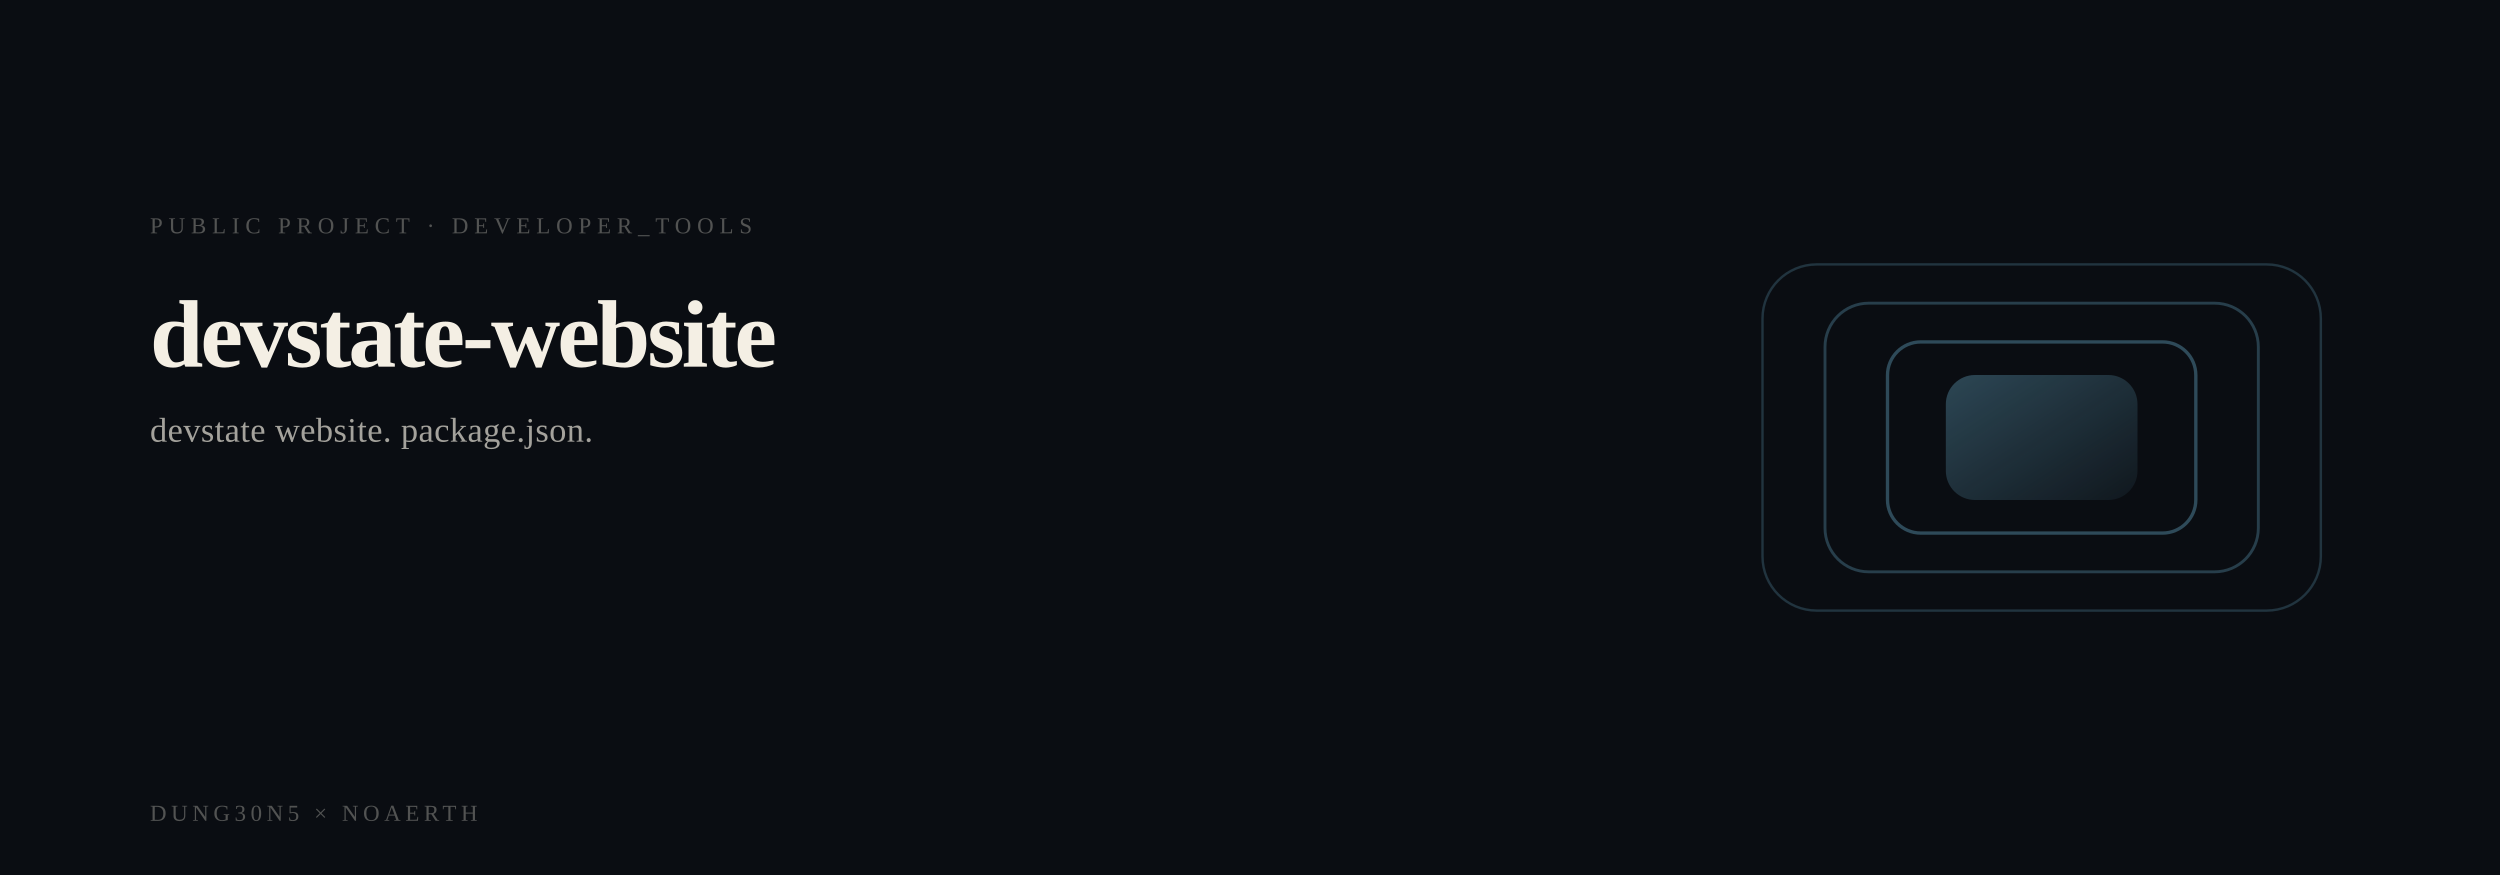
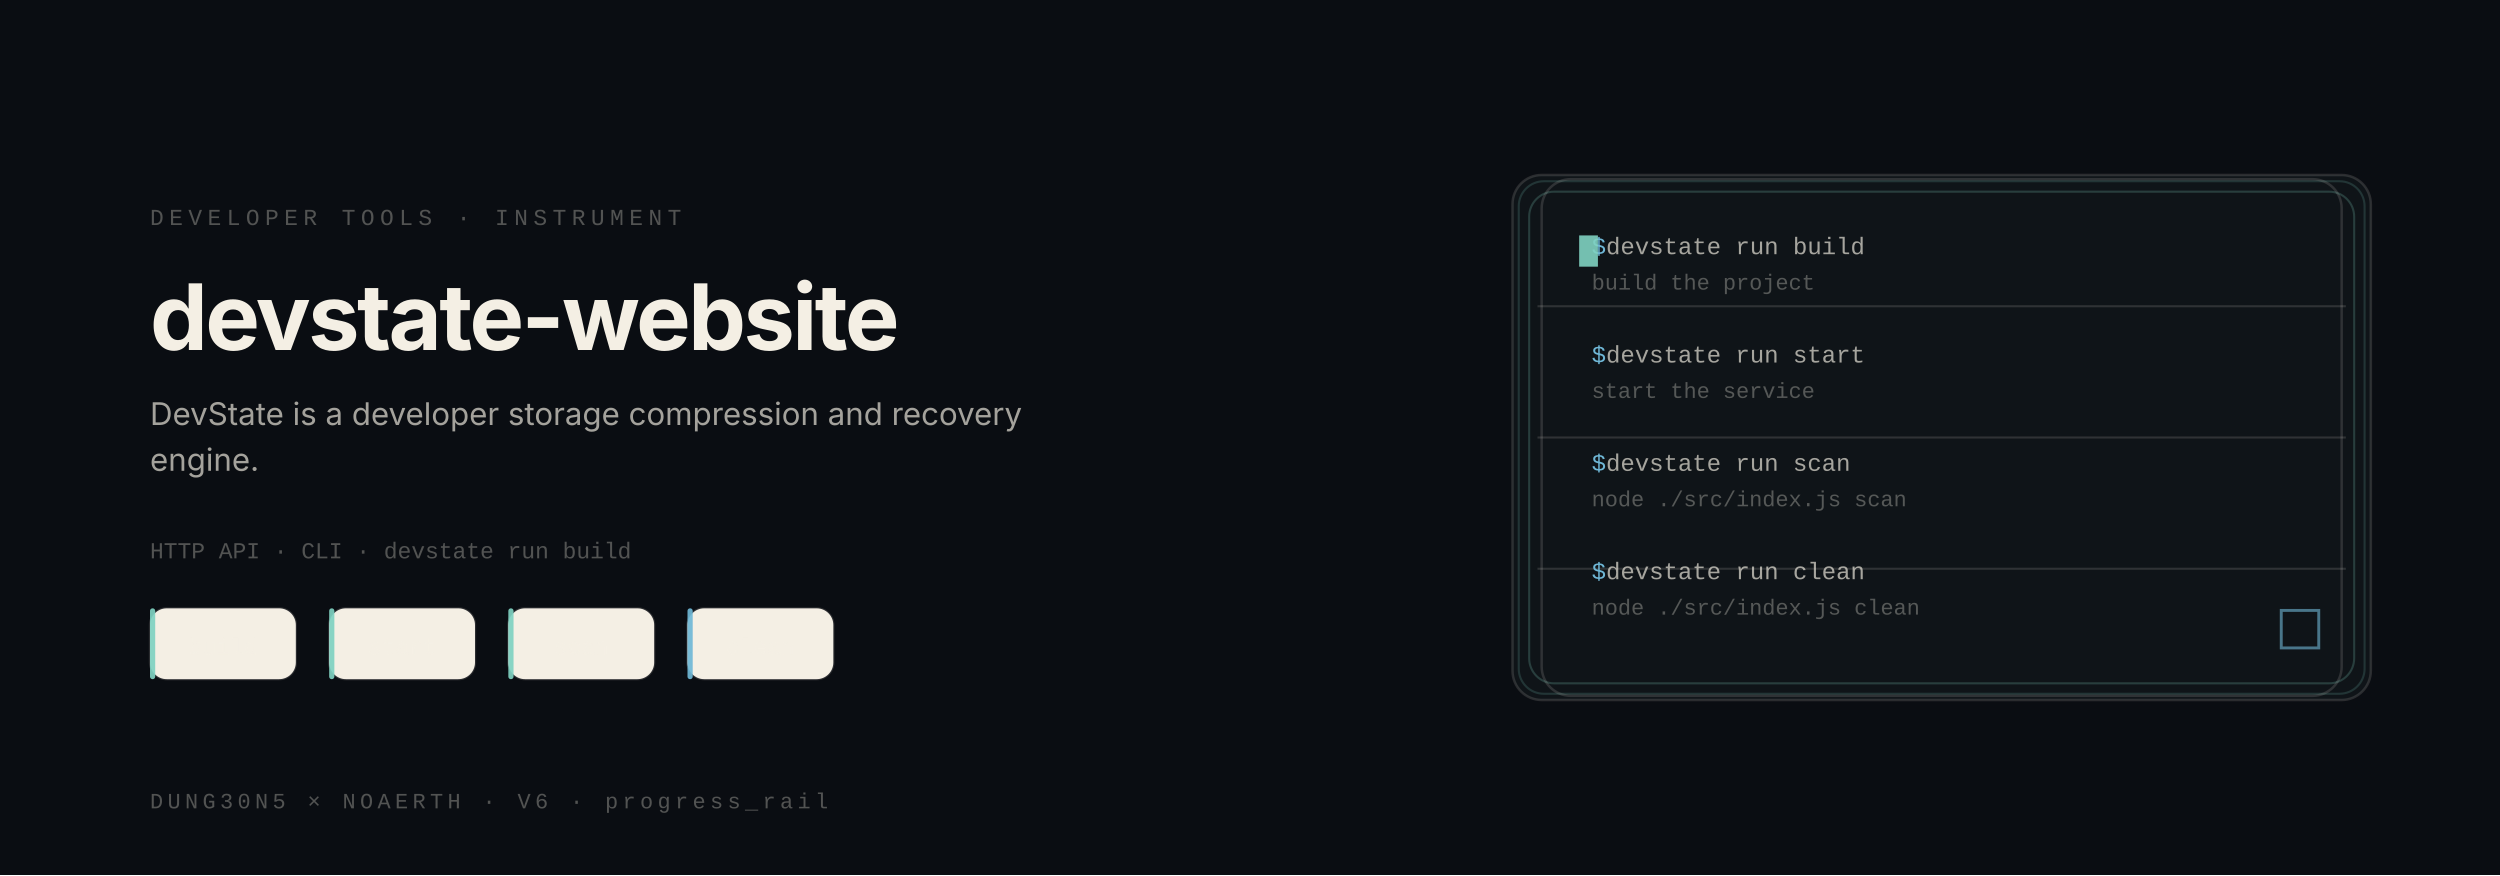
- <svg xmlns="http://www.w3.org/2000/svg" viewBox="0 0 1200 420" width="1200" height="420" role="img" aria-label="devstate-website: an orthogonal dependency lattice. Motion depicts a dependency graph resolves, packages install, the build advances.">
-   <defs>
-     <linearGradient id="hero-devstate-website-dark-a" x1="0" y1="0" x2="1" y2="1">
-       <stop offset="0" stop-color="#6fb7d6" stop-opacity="0.85" />
-       <stop offset="1" stop-color="#6fb7d6" stop-opacity="0.15" />
-     </linearGradient>
-   </defs>
+ <svg xmlns="http://www.w3.org/2000/svg" viewBox="0 0 1200 420" width="1200" height="420" role="img" aria-label="devstate-website: a cursor runs this project's real commands and output resolves">
  <rect width="1200" height="420" fill="#0a0d12" />
-   <rect x="906" y="164.12" width="148" height="91.76" rx="16" fill="none" stroke="#6fb7d6" stroke-width="1.60" opacity="0.36" />
-   <rect x="876" y="145.52" width="208" height="128.96" rx="21" fill="none" stroke="#6fb7d6" stroke-width="1.38" opacity="0.29" />
-   <rect x="846" y="126.92" width="268" height="166.16" rx="26" fill="none" stroke="#6fb7d6" stroke-width="1.16" opacity="0.23" />
-   <rect x="934" y="180" width="92" height="60" rx="14" fill="url(#hero-devstate-website-dark-a)" opacity="0.40" />
-   <text x="72" y="112" fill="#f4efe44f" font-size="11" letter-spacing="2.8">PUBLIC PROJECT · DEVELOPER_TOOLS</text>
-   <text x="72" y="176" fill="#f4efe4" font-size="46" font-weight="660" letter-spacing="-1.4">devstate-website</text>
-   <text x="72" y="212" fill="#f4efe4a8" font-size="16.5" letter-spacing="0.2">devstate website. package.json.</text>
-   <rect x="72" y="266" width="106" height="40" rx="9" fill="#f4efe4" fill-opacity="0.05" stroke="#f4efe424" stroke-width="1.1" opacity="0">
-     <animate attributeName="opacity" from="0" to="1" dur="0.5s" begin="0.50s" fill="freeze" />
-   </rect>
-   <rect x="72" y="266" width="2.5" height="40" rx="1.2" fill="#6fb7d6" opacity="0">
-     <animate attributeName="opacity" from="0" to="0.9" dur="0.5s" begin="0.50s" fill="freeze" />
-   </rect>
-   <text x="125" y="291" fill="#f4efe4" font-size="11.5" text-anchor="middle" font-family="ui-monospace,SFMono-Regular,Menlo,monospace" opacity="0">install<animate attributeName="opacity" from="0" to="1" dur="0.5s" begin="0.65s" fill="freeze" />
-   </text>
-   <rect x="194" y="266" width="106" height="40" rx="9" fill="#f4efe4" fill-opacity="0.05" stroke="#f4efe424" stroke-width="1.1" opacity="0">
-     <animate attributeName="opacity" from="0" to="1" dur="0.5s" begin="1.00s" fill="freeze" />
-   </rect>
-   <rect x="194" y="266" width="2.5" height="40" rx="1.2" fill="#6fb7d6" opacity="0">
-     <animate attributeName="opacity" from="0" to="0.9" dur="0.5s" begin="1.00s" fill="freeze" />
-   </rect>
-   <text x="247" y="291" fill="#f4efe4" font-size="11.5" text-anchor="middle" font-family="ui-monospace,SFMono-Regular,Menlo,monospace" opacity="0">resolve tree<animate attributeName="opacity" from="0" to="1" dur="0.5s" begin="1.15s" fill="freeze" />
-   </text>
-   <rect x="316" y="266" width="106" height="40" rx="9" fill="#f4efe4" fill-opacity="0.05" stroke="#f4efe424" stroke-width="1.1" opacity="0">
-     <animate attributeName="opacity" from="0" to="1" dur="0.5s" begin="1.50s" fill="freeze" />
-   </rect>
-   <rect x="316" y="266" width="2.5" height="40" rx="1.2" fill="#6fb7d6" opacity="0">
-     <animate attributeName="opacity" from="0" to="0.9" dur="0.5s" begin="1.50s" fill="freeze" />
-   </rect>
-   <text x="369" y="291" fill="#f4efe4" font-size="11.5" text-anchor="middle" font-family="ui-monospace,SFMono-Regular,Menlo,monospace" opacity="0">link<animate attributeName="opacity" from="0" to="1" dur="0.5s" begin="1.65s" fill="freeze" />
-   </text>
-   <rect x="438" y="266" width="106" height="40" rx="9" fill="#f4efe4" fill-opacity="0.05" stroke="#f4efe424" stroke-width="1.1" opacity="0">
-     <animate attributeName="opacity" from="0" to="1" dur="0.5s" begin="2.00s" fill="freeze" />
-   </rect>
-   <rect x="438" y="266" width="2.5" height="40" rx="1.2" fill="#e7c27a" opacity="0">
-     <animate attributeName="opacity" from="0" to="0.9" dur="0.5s" begin="2.00s" fill="freeze" />
-   </rect>
-   <text x="491" y="291" fill="#f4efe4" font-size="11.5" text-anchor="middle" font-family="ui-monospace,SFMono-Regular,Menlo,monospace" opacity="0">verify<animate attributeName="opacity" from="0" to="1" dur="0.5s" begin="2.15s" fill="freeze" />
-   </text>
-   <text x="72" y="394" fill="#f4efe44f" font-size="11" letter-spacing="2.2">DUNG30N5 × NOAERTH</text>
+   <text x="72" y="108" font-family="ui-monospace, SFMono-Regular, Menlo, Monaco, Consolas, 'Liberation Mono', monospace" font-size="11" letter-spacing="2.6" fill="#f4efe44f">DEVELOPER TOOLS · INSTRUMENT</text>
+   <text x="72" y="168" font-family="-apple-system, BlinkMacSystemFont, 'Segoe UI', Inter, Helvetica, Arial, sans-serif" font-size="44" font-weight="660" letter-spacing="-1.2" fill="#f4efe4">devstate-website</text>
+   <text x="72" y="204" font-family="-apple-system, BlinkMacSystemFont, 'Segoe UI', Inter, Helvetica, Arial, sans-serif" font-size="15" fill="#f4efe4a8">DevState is a developer storage compression and recovery</text>
+   <text x="72" y="226" font-family="-apple-system, BlinkMacSystemFont, 'Segoe UI', Inter, Helvetica, Arial, sans-serif" font-size="15" fill="#f4efe4a8">engine.</text>
+   <text x="72" y="268" font-family="ui-monospace, SFMono-Regular, Menlo, Monaco, Consolas, 'Liberation Mono', monospace" font-size="11" fill="#f4efe44f">HTTP API · CLI · devstate run build</text>
+   <rect x="72.0" y="292.0" width="70.0" height="34.0" rx="8" fill="#f4efe4" stroke="#f4efe424" stroke-width="1.1" />
+   <rect x="72.0" y="292.0" width="2.5" height="34.0" rx="1.2" fill="#7fd1c1" opacity="0.92" />
+   <text x="107.0" y="314" font-family="ui-monospace, SFMono-Regular, Menlo, Monaco, Consolas, 'Liberation Mono', monospace" font-size="11" fill="#f4efe4" fill-opacity="0.82" text-anchor="middle">build</text>
+   <rect x="158.0" y="292.0" width="70.0" height="34.0" rx="8" fill="#f4efe4" stroke="#f4efe424" stroke-width="1.1" />
+   <rect x="158.0" y="292.0" width="2.5" height="34.0" rx="1.2" fill="#7fd1c1" opacity="0.92" />
+   <text x="193.0" y="314" font-family="ui-monospace, SFMono-Regular, Menlo, Monaco, Consolas, 'Liberation Mono', monospace" font-size="11" fill="#f4efe4" fill-opacity="0.82" text-anchor="middle">start</text>
+   <rect x="244.0" y="292.0" width="70.0" height="34.0" rx="8" fill="#f4efe4" stroke="#f4efe424" stroke-width="1.1" />
+   <rect x="244.0" y="292.0" width="2.5" height="34.0" rx="1.2" fill="#7fd1c1" opacity="0.92" />
+   <text x="279.0" y="314" font-family="ui-monospace, SFMono-Regular, Menlo, Monaco, Consolas, 'Liberation Mono', monospace" font-size="11" fill="#f4efe4" fill-opacity="0.82" text-anchor="middle">scan</text>
+   <rect x="330.0" y="292.0" width="70.0" height="34.0" rx="8" fill="#f4efe4" stroke="#f4efe424" stroke-width="1.1" />
+   <rect x="330.0" y="292.0" width="2.5" height="34.0" rx="1.2" fill="#6fb7d6" opacity="0.92" />
+   <text x="365.0" y="314" font-family="ui-monospace, SFMono-Regular, Menlo, Monaco, Consolas, 'Liberation Mono', monospace" font-size="11" fill="#f4efe4" fill-opacity="0.82" text-anchor="middle">clean</text>
+   <rect x="726.0" y="84.0" width="412.0" height="252.0" rx="14" fill="#7fd1c1" fill-opacity="0.04" />
+   <rect x="729.0" y="87.0" width="406.0" height="246.0" rx="12" fill="none" stroke="#7fd1c1" stroke-width="1" stroke-opacity="0.18" />
+   <rect x="726.0" y="84.0" width="412.0" height="252.0" rx="14" fill="none" stroke="#f4efe424" stroke-width="1.2" />
+   <line x1="738.0" y1="147.0" x2="1126.0" y2="147.0" stroke="#f4efe424" stroke-width="1" />
+   <line x1="738.0" y1="210.0" x2="1126.0" y2="210.0" stroke="#f4efe424" stroke-width="1" />
+   <line x1="738.0" y1="273.0" x2="1126.0" y2="273.0" stroke="#f4efe424" stroke-width="1" />
+   <rect x="734.0" y="92.0" width="396.0" height="236.0" rx="12" fill="none" stroke="#7fd1c1" stroke-width="1" stroke-opacity="0.22" />
+   <path d="M1095.0 293.0 h18 v18 h-18 z" fill="none" stroke="#6fb7d6" stroke-width="1.4" opacity="0.6" />
+   <rect x="740" y="86" width="384" height="248" rx="14" fill="none" stroke="#f4efe424" stroke-width="1.2" />
+   <text x="764" y="122" font-family="ui-monospace, SFMono-Regular, Menlo, Monaco, Consolas, 'Liberation Mono', monospace" font-size="11.5" fill="#f4efe4a8">
+     <tspan fill="#6fb7d6">$ </tspan>devstate run build</text>
+   <text x="764" y="139" font-family="ui-monospace, SFMono-Regular, Menlo, Monaco, Consolas, 'Liberation Mono', monospace" font-size="10.5" fill="#f4efe44f" opacity="1">build the project</text>
+   <text x="764" y="174" font-family="ui-monospace, SFMono-Regular, Menlo, Monaco, Consolas, 'Liberation Mono', monospace" font-size="11.5" fill="#f4efe4a8">
+     <tspan fill="#6fb7d6">$ </tspan>devstate run start</text>
+   <text x="764" y="191" font-family="ui-monospace, SFMono-Regular, Menlo, Monaco, Consolas, 'Liberation Mono', monospace" font-size="10.5" fill="#f4efe44f" opacity="1">start the service</text>
+   <text x="764" y="226" font-family="ui-monospace, SFMono-Regular, Menlo, Monaco, Consolas, 'Liberation Mono', monospace" font-size="11.5" fill="#f4efe4a8">
+     <tspan fill="#6fb7d6">$ </tspan>devstate run scan</text>
+   <text x="764" y="243" font-family="ui-monospace, SFMono-Regular, Menlo, Monaco, Consolas, 'Liberation Mono', monospace" font-size="10.5" fill="#f4efe44f" opacity="1">node ./src/index.js scan</text>
+   <text x="764" y="278" font-family="ui-monospace, SFMono-Regular, Menlo, Monaco, Consolas, 'Liberation Mono', monospace" font-size="11.5" fill="#f4efe4a8">
+     <tspan fill="#6fb7d6">$ </tspan>devstate run clean</text>
+   <text x="764" y="295" font-family="ui-monospace, SFMono-Regular, Menlo, Monaco, Consolas, 'Liberation Mono', monospace" font-size="10.5" fill="#f4efe44f" opacity="1">node ./src/index.js clean</text>
+   <rect x="758" y="113" width="9" height="15" fill="#7fd1c1" opacity="0.9" />
+   <text x="72" y="388" font-family="ui-monospace, SFMono-Regular, Menlo, Monaco, Consolas, 'Liberation Mono', monospace" font-size="10.5" letter-spacing="2.1" fill="#f4efe44f">DUNG30N5 × NOAERTH · V6 · progress_rail</text>
</svg>
